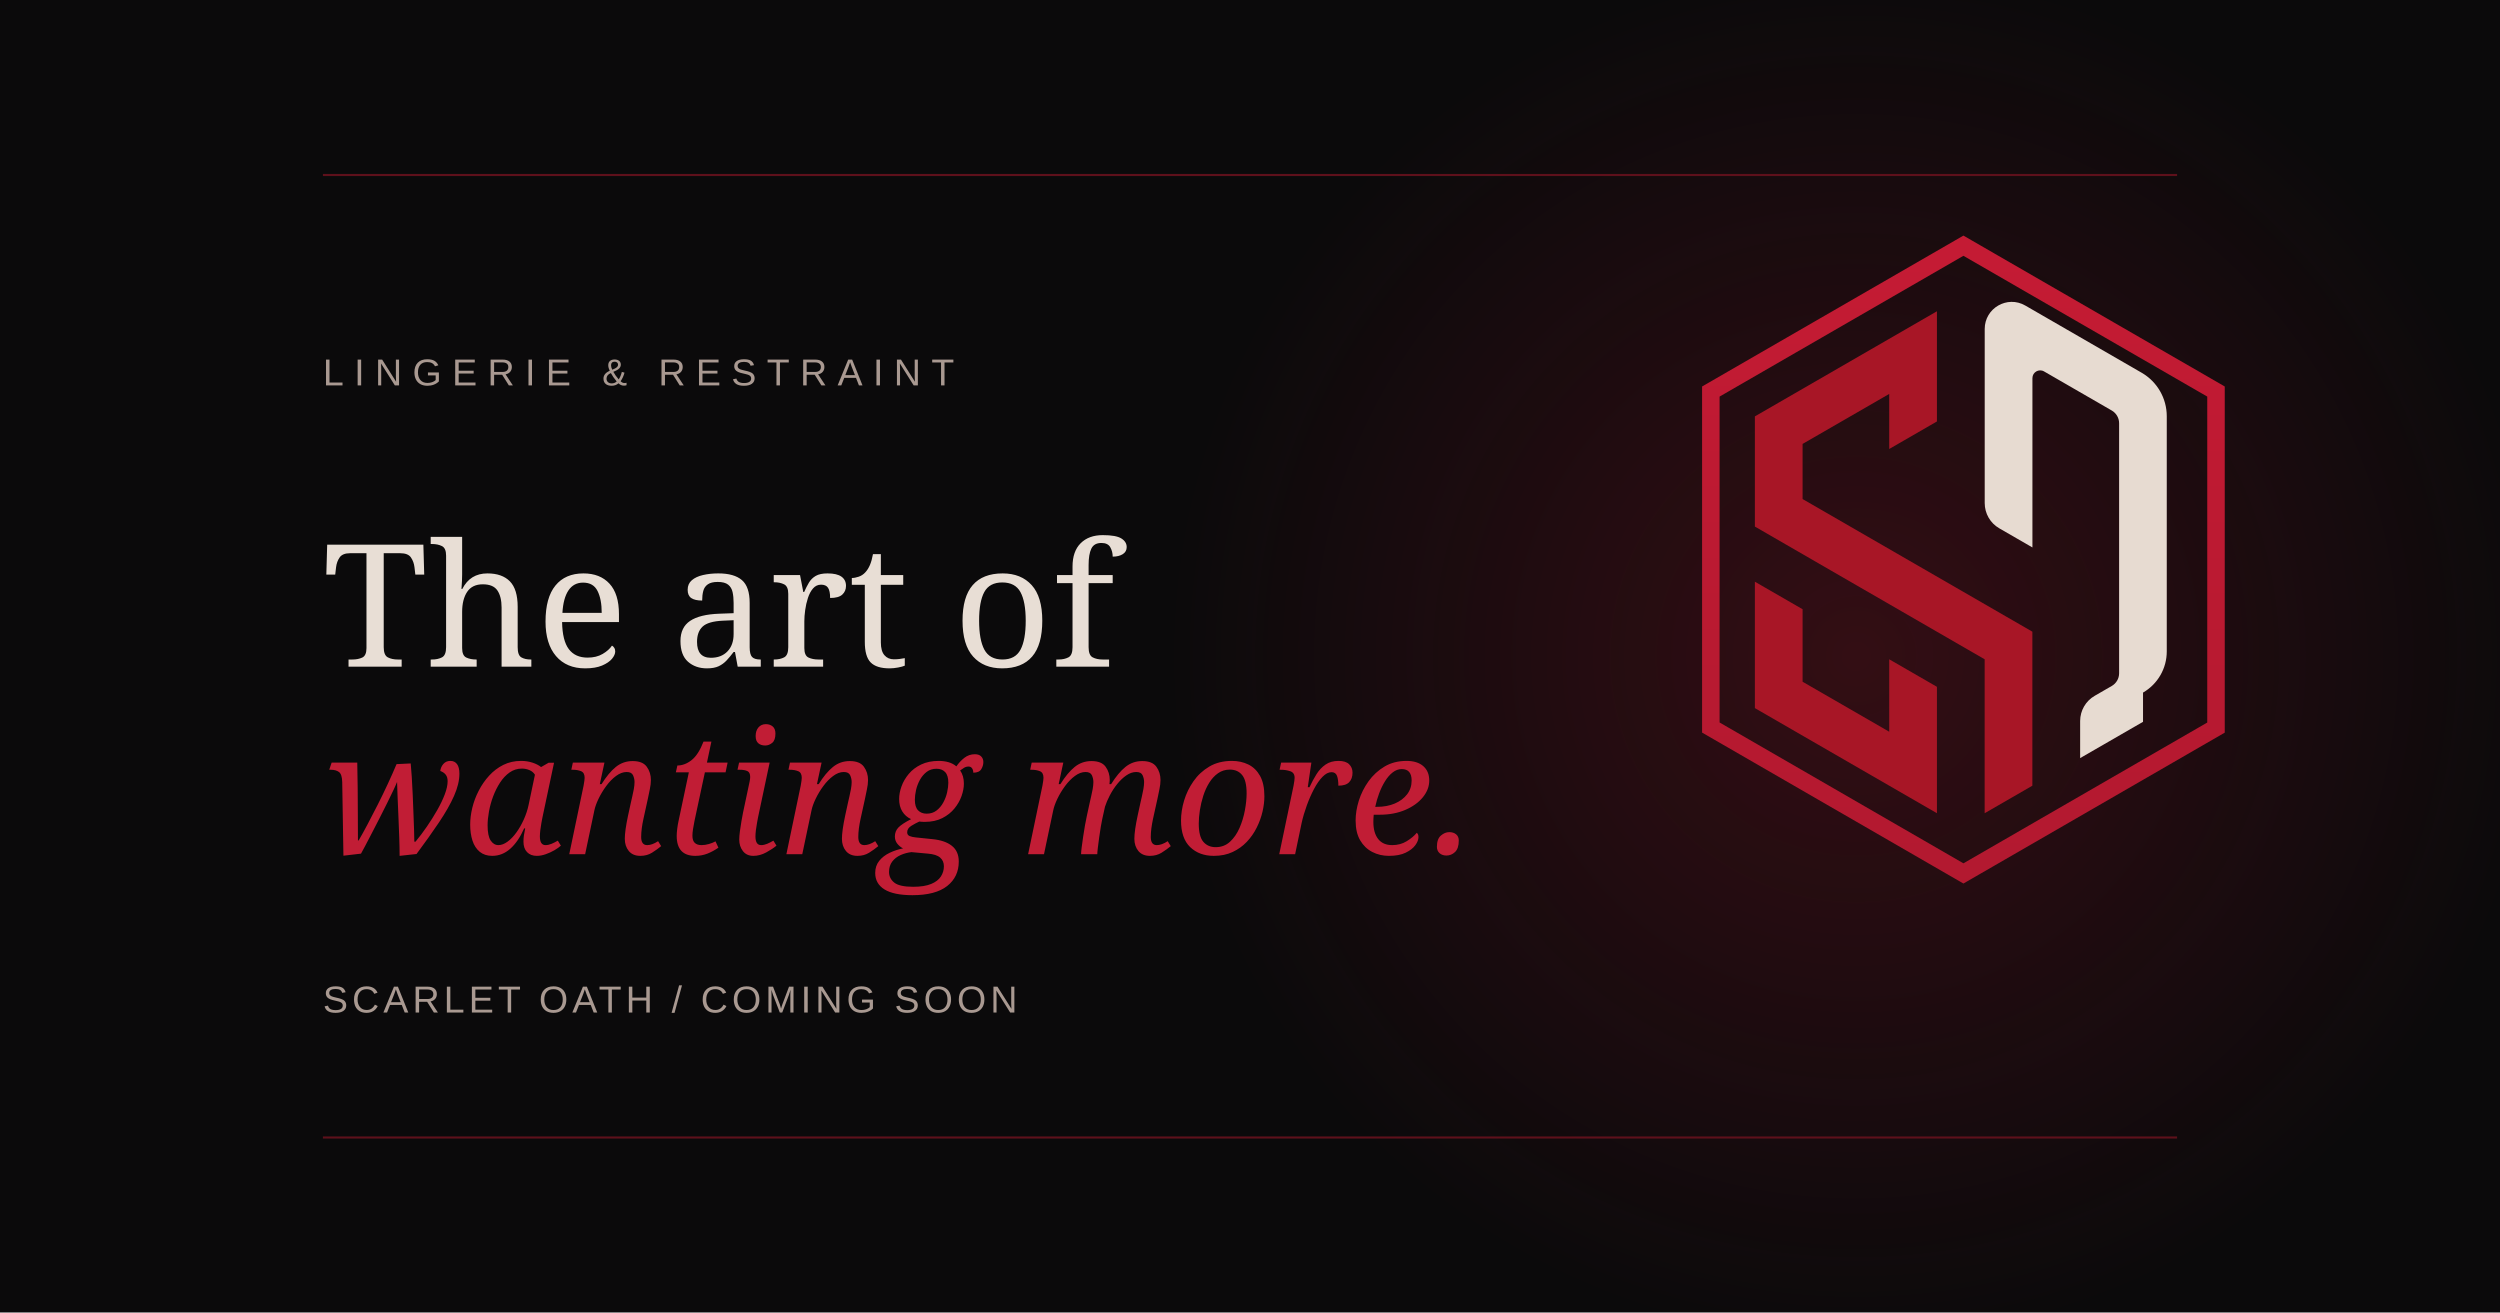
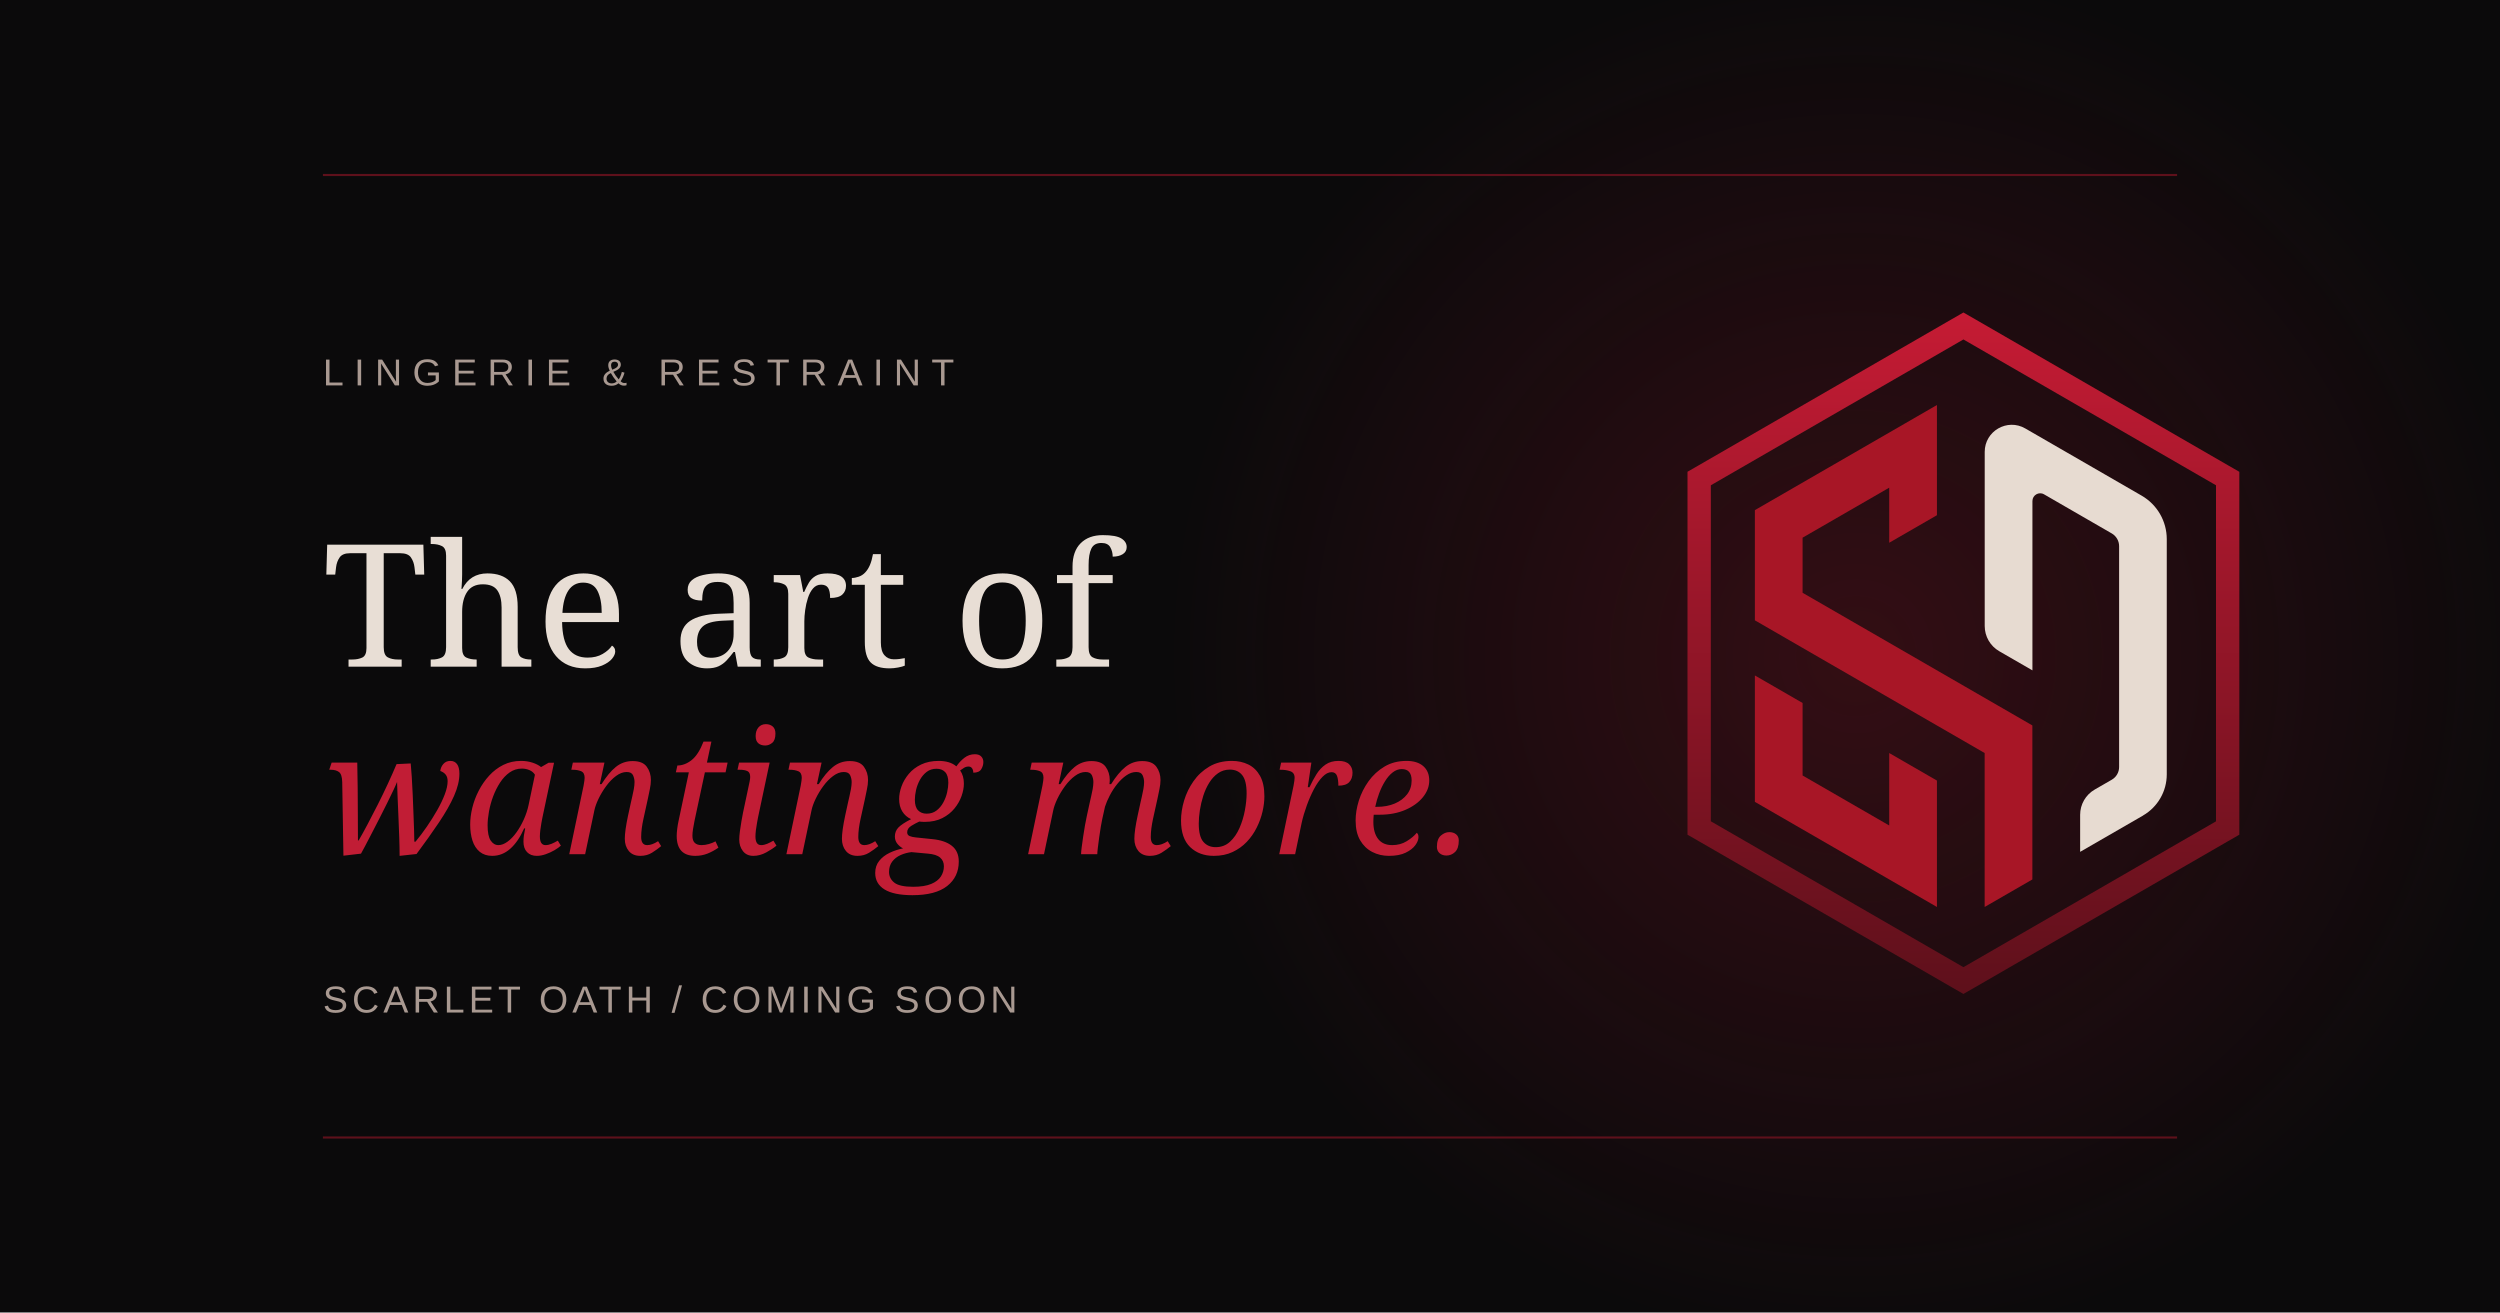
<svg xmlns="http://www.w3.org/2000/svg" width="1200" height="630" viewBox="0 0 1200 630">
  <defs>
    <linearGradient id="scarlet" x1="0" y1="0" x2="0" y2="630" gradientUnits="userSpaceOnUse">
      <stop stop-color="#c51b34" />
      <stop offset="1" stop-color="#5e101b" />
    </linearGradient>
    <radialGradient id="glow" cx="0" cy="0" r="1" gradientTransform="translate(890 315) rotate(90) scale(330 330)" gradientUnits="userSpaceOnUse">
      <stop stop-color="#7f1425" stop-opacity=".35" />
      <stop offset="1" stop-color="#7f1425" stop-opacity="0" />
    </radialGradient>
+     <linearGradient id="scarlet-gradient" x1="47.3" y1="0" x2="47.3" y2="116.84" gradientUnits="userSpaceOnUse">
+       <stop offset="0" stop-color="#c51b34" />
+       <stop offset="1" stop-color="#5e101b" />
+     </linearGradient>
+     <style>
+       .cls-1 {
+       fill: #e7dbd1;
+       }
+ 
+       .cls-2 {
+       fill: #a81626;
+       }
+ 
+       .hexagon {
+       fill: url(#scarlet-gradient);
+       }
+     </style>
  </defs>
  <rect width="1200" height="630" fill="#0b0a0b" />
  <rect width="1200" height="630" fill="url(#glow)" />
  <path d="M155 84h890" stroke="#5e101b" />
  <path d="M155 546h890" stroke="#5e101b" />
  <text x="155" y="185" fill="#a99991" font-family="Arial, sans-serif" font-size="18" letter-spacing="5">LINGERIE &amp; RESTRAINT</text>
  <text x="155" y="320" fill="#e8ded5" font-family="Georgia, serif" font-size="82">The art of</text>
  <text x="155" y="410" fill="#c11d35" font-family="Georgia, serif" font-size="82" font-style="italic">wanting more.</text>
  <text x="155" y="486" fill="#a99991" font-family="Arial, sans-serif" font-size="18" letter-spacing="2">SCARLET OATH  /  COMING SOON</text>
-   <g transform="translate(810 105) scale(2.8)">
-     <path d="M47.3 4.62l43.3 25v57.61l-43.3 25L4 87.22V29.62L47.3 4.62Z" fill="none" stroke="url(#scarlet)" stroke-width="3" />
-     <polygon fill="#a81626" points="42.76 80.24 42.76 101.91 11.55 83.89 11.55 62.22 19.73 66.94 19.73 79.37 34.58 87.94 34.58 75.52 42.76 80.24" />
-     <polygon fill="#a81626" points="59.12 70.79 59.12 97.19 50.94 101.91 50.94 75.52 11.55 52.77 11.55 33.88 42.76 15.86 42.76 34.75 34.58 39.47 34.58 30.03 19.73 38.6 19.73 48.05 59.12 70.79" />
-     <path fill="#e7dbd1" d="M78.09 86.24c-3.7 2.14-8.12 4.69-10.78 6.22v-6.35c0-1.79.95-3.44 2.5-4.33l2.93-1.69c.77-.45 1.25-1.27 1.25-2.17V35.05c0-.89-.48-1.72-1.25-2.17l-11.62-6.71c-.88-.51-1.99.13-1.99 1.15v29.03l-5.68-3.28c-1.55-.89-2.5-2.54-2.5-4.33V18.9c0-3.58 3.87-5.81 6.96-4.02 2.27 1.31 4.8 2.78 7.12 4.11 4.58 2.65 9.37 5.41 12.83 7.41 2.66 1.54 4.3 4.38 4.3 7.45v40.33c0 2.91-1.55 5.59-4.07 7.05Z" />
+   <g transform="translate(810 150) scale(2.8)">
+     <g>
+       <polygon class="cls-2" points="42.76 80.24 42.76 101.91 11.55 83.89 11.55 62.22 19.73 66.94 19.73 79.37 34.58 87.94 34.58 75.52 42.76 80.24" />
+       <polygon class="cls-2" points="59.12 70.79 59.12 97.19 50.94 101.91 50.94 75.52 11.55 52.77 11.55 33.88 42.76 15.86 42.76 34.75 34.58 39.47 34.58 30.03 19.73 38.6 19.73 48.05 59.12 70.79" />
+       <path class="cls-1" d="M78.09,86.24c-3.7,2.14-8.12,4.69-10.78,6.22v-6.35c0-1.79.95-3.44,2.5-4.33l2.93-1.69c.77-.45,1.25-1.27,1.25-2.17v-37.87c0-.89-.48-1.72-1.25-2.17l-11.62-6.71c-.88-.51-1.99.13-1.99,1.15v29.03l-5.68-3.28c-1.55-.89-2.5-2.54-2.5-4.33v-29.84c0-3.58,3.87-5.81,6.96-4.02,2.27,1.31,4.8,2.78,7.12,4.11,4.58,2.65,9.37,5.41,12.83,7.41,2.66,1.54,4.3,4.38,4.3,7.45v40.33c0,2.91-1.55,5.59-4.07,7.05Z" />
+     </g>
+     <path class="hexagon" d="M47.3,4.62l43.3,25v57.61l-43.3,25L4,87.22V29.62L47.3,4.62h0ZM47.3,0l-2,1.15L2,26.15l-2,1.15v62.22l2,1.15,43.3,25,2,1.15,2-1.15,43.3-25,2-1.15V27.31l-2-1.15L49.3,1.15,47.3,0h0Z" />
  </g>
</svg>
